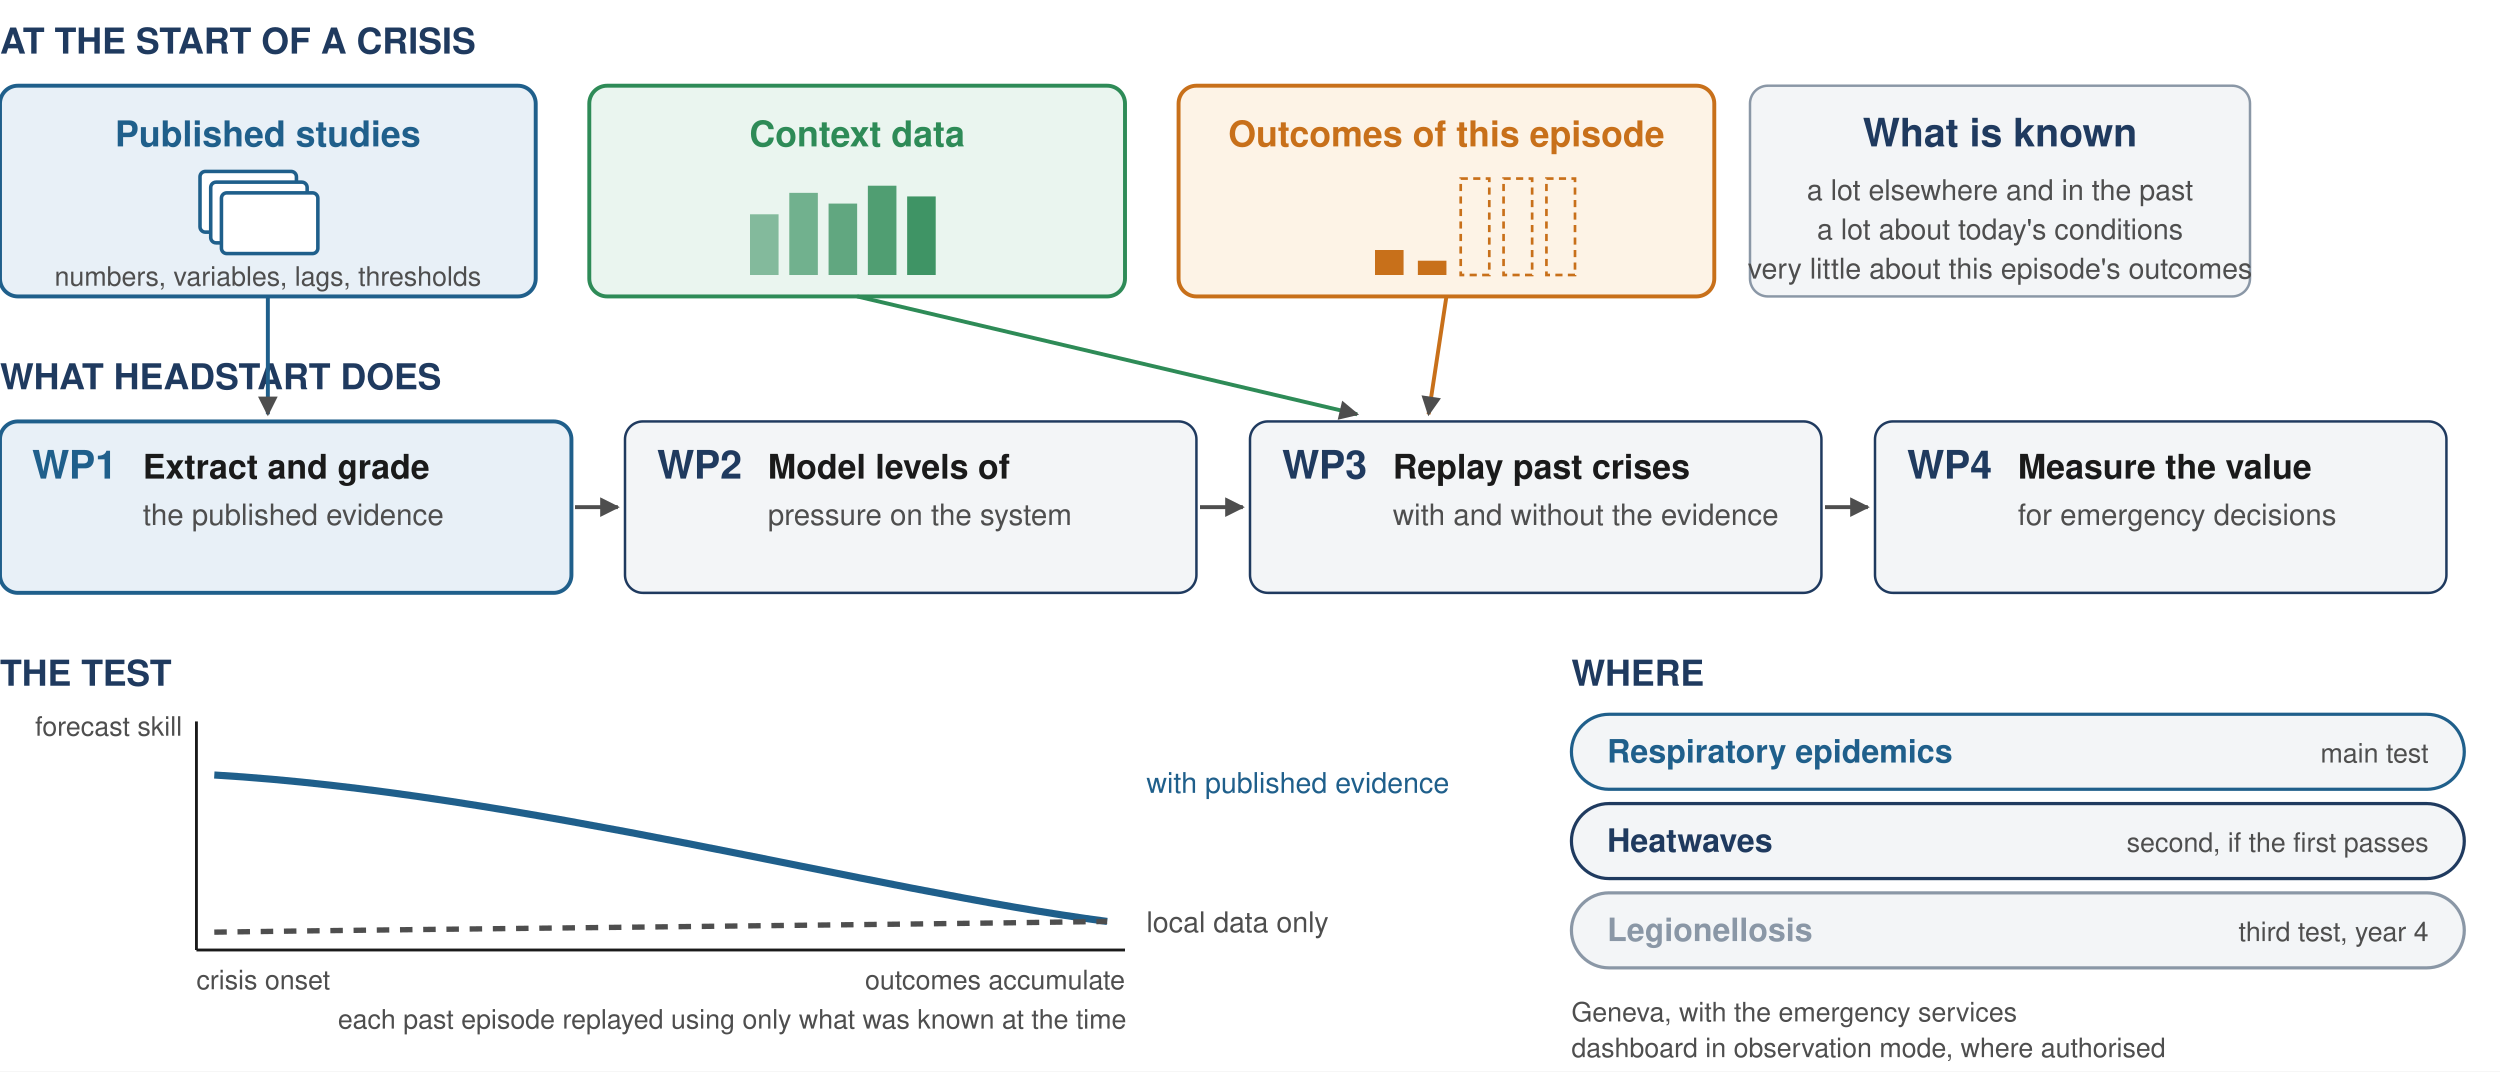
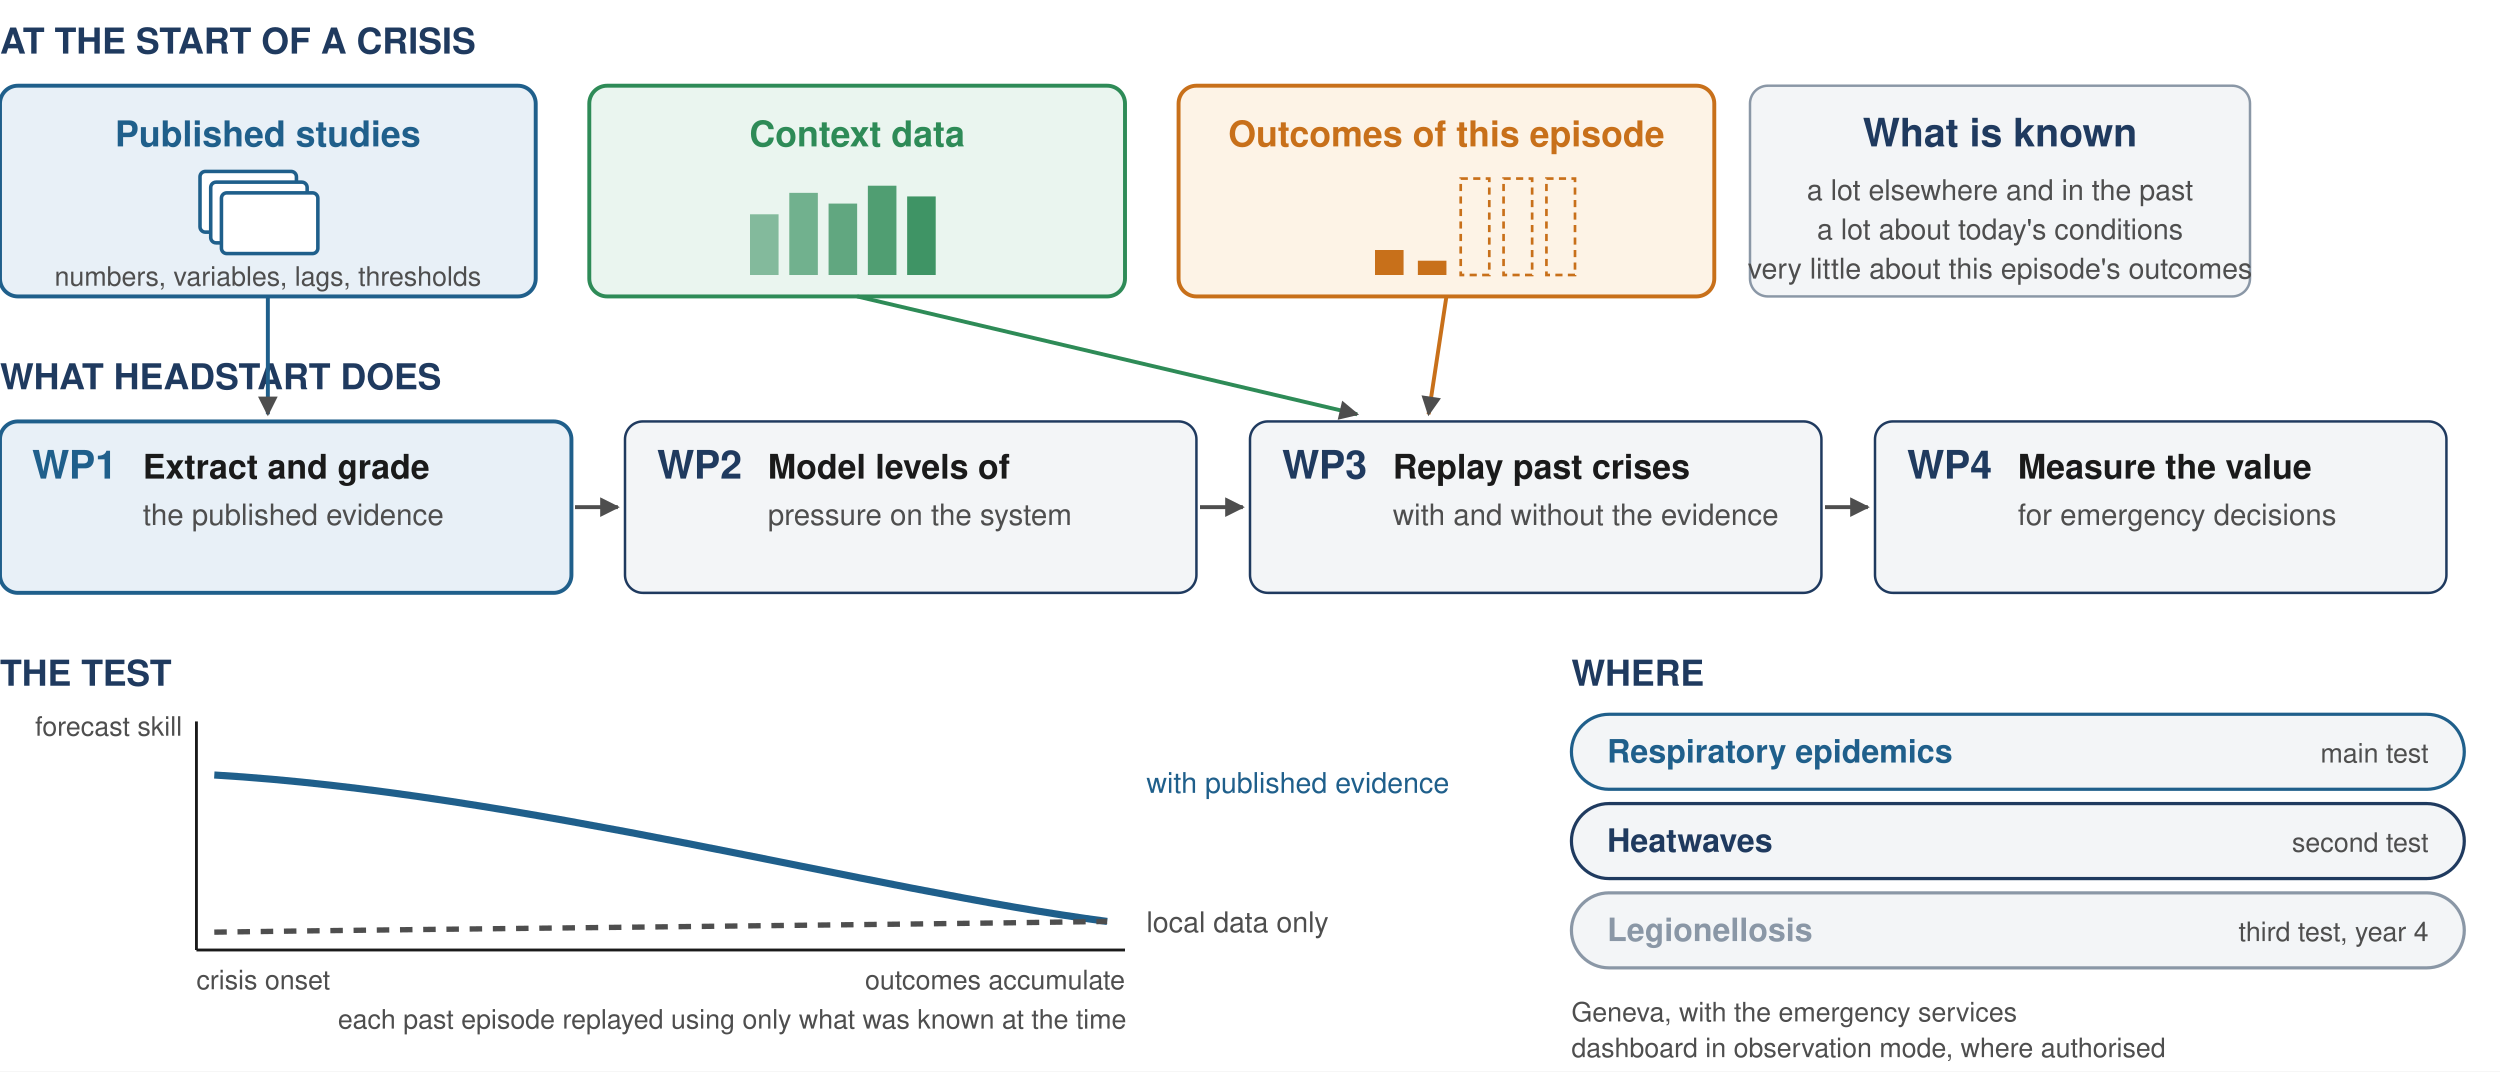
<svg xmlns="http://www.w3.org/2000/svg" width="1400" height="600" viewBox="0 0 1400 600">
  <defs>
    <marker id="a" viewBox="0 0 10 10" refX="9" refY="5" markerWidth="5" markerHeight="5" orient="auto-start-reverse">
      <path d="M 0 0 L 10 5 L 0 10 z" fill="#4e4e4e" />
    </marker>
  </defs>
  <rect width="1400" height="600" fill="white" />
  <text x="0" y="30" font-family="Helvetica, Arial, sans-serif" font-size="20" fill="#1f3a5f" text-anchor="start" font-weight="bold" font-style="normal">AT THE START OF A CRISIS</text>
  <rect x="0" y="48" width="300" height="118" rx="10" fill="#e8f0f7" stroke="#1f5f8b" stroke-width="2.2" />
  <text x="150" y="82" font-family="Helvetica, Arial, sans-serif" font-size="20" fill="#1f5f8b" text-anchor="middle" font-weight="bold" font-style="normal">Published studies</text>
  <rect x="330" y="48" width="300" height="118" rx="10" fill="#eaf5ef" stroke="#2e8b57" stroke-width="2.2" />
  <text x="480" y="82" font-family="Helvetica, Arial, sans-serif" font-size="20" fill="#2e8b57" text-anchor="middle" font-weight="bold" font-style="normal">Context data</text>
  <rect x="660" y="48" width="300" height="118" rx="10" fill="#fdf3e6" stroke="#c8701a" stroke-width="2.2" />
  <text x="810" y="82" font-family="Helvetica, Arial, sans-serif" font-size="20" fill="#c8701a" text-anchor="middle" font-weight="bold" font-style="normal">Outcomes of this episode</text>
  <rect x="112" y="96" width="54" height="34" rx="3" fill="white" stroke="#1f5f8b" stroke-width="2" />
  <rect x="118" y="102" width="54" height="34" rx="3" fill="white" stroke="#1f5f8b" stroke-width="2" />
  <rect x="124" y="108" width="54" height="34" rx="3" fill="white" stroke="#1f5f8b" stroke-width="2" />
  <rect x="420" y="120" width="16" height="34" fill="#2e8b57" opacity="0.55" />
  <rect x="442" y="108" width="16" height="46" fill="#2e8b57" opacity="0.64" />
  <rect x="464" y="114" width="16" height="40" fill="#2e8b57" opacity="0.73" />
  <rect x="486" y="104" width="16" height="50" fill="#2e8b57" opacity="0.82" />
  <rect x="508" y="110" width="16" height="44" fill="#2e8b57" opacity="0.91" />
  <rect x="770" y="140" width="16" height="14" fill="#c8701a" />
  <rect x="794" y="146" width="16" height="8" fill="#c8701a" />
  <rect x="818" y="100" width="16" height="54" fill="none" stroke="#c8701a" stroke-dasharray="4,3" stroke-width="1.5" />
  <rect x="842" y="100" width="16" height="54" fill="none" stroke="#c8701a" stroke-dasharray="4,3" stroke-width="1.5" />
  <rect x="866" y="100" width="16" height="54" fill="none" stroke="#c8701a" stroke-dasharray="4,3" stroke-width="1.5" />
  <text x="150" y="160" font-family="Helvetica, Arial, sans-serif" font-size="15" fill="#4e4e4e" text-anchor="middle" font-weight="normal" font-style="normal">numbers, variables, lags, thresholds</text>
  <rect x="980" y="48" width="280" height="118" rx="10" fill="#f3f5f7" stroke="#8a97a6" stroke-width="1.4" />
  <text x="1120" y="82" font-family="Helvetica, Arial, sans-serif" font-size="22" fill="#1f3a5f" text-anchor="middle" font-weight="bold" font-style="normal">What is known</text>
  <text x="1120" y="112" font-family="Helvetica, Arial, sans-serif" font-size="16" fill="#4e4e4e" text-anchor="middle" font-weight="normal" font-style="normal">a lot elsewhere and in the past</text>
  <text x="1120" y="134" font-family="Helvetica, Arial, sans-serif" font-size="16" fill="#4e4e4e" text-anchor="middle" font-weight="normal" font-style="normal">a lot about today's conditions</text>
  <text x="1120" y="156" font-family="Helvetica, Arial, sans-serif" font-size="16" fill="#4e4e4e" text-anchor="middle" font-weight="normal" font-style="normal">very little about this episode's outcomes</text>
  <text x="0" y="218" font-family="Helvetica, Arial, sans-serif" font-size="20" fill="#1f3a5f" text-anchor="start" font-weight="bold" font-style="normal">WHAT HEADSTART DOES</text>
  <rect x="0" y="236" width="320" height="96" rx="10" fill="#e8f0f7" stroke="#1f5f8b" stroke-width="2.2" />
  <text x="18" y="268" font-family="Helvetica, Arial, sans-serif" font-size="22" fill="#1f5f8b" text-anchor="start" font-weight="bold" font-style="normal">WP1</text>
  <text x="80" y="268" font-family="Helvetica, Arial, sans-serif" font-size="19" fill="#1a1a1a" text-anchor="start" font-weight="bold" font-style="normal">Extract and grade</text>
  <text x="80" y="294" font-family="Helvetica, Arial, sans-serif" font-size="16.5" fill="#4e4e4e" text-anchor="start" font-weight="normal" font-style="normal">the published evidence</text>
  <line x1="322" y1="284" x2="346" y2="284" stroke="#4e4e4e" stroke-width="2.2" marker-end="url(#a)" />
  <rect x="350" y="236" width="320" height="96" rx="10" fill="#f3f5f7" stroke="#1f3a5f" stroke-width="1.4" />
  <text x="368" y="268" font-family="Helvetica, Arial, sans-serif" font-size="22" fill="#1f3a5f" text-anchor="start" font-weight="bold" font-style="normal">WP2</text>
  <text x="430" y="268" font-family="Helvetica, Arial, sans-serif" font-size="19" fill="#1a1a1a" text-anchor="start" font-weight="bold" font-style="normal">Model levels of</text>
  <text x="430" y="294" font-family="Helvetica, Arial, sans-serif" font-size="16.5" fill="#4e4e4e" text-anchor="start" font-weight="normal" font-style="normal">pressure on the system</text>
  <line x1="672" y1="284" x2="696" y2="284" stroke="#4e4e4e" stroke-width="2.2" marker-end="url(#a)" />
  <rect x="700" y="236" width="320" height="96" rx="10" fill="#f3f5f7" stroke="#1f3a5f" stroke-width="1.4" />
  <text x="718" y="268" font-family="Helvetica, Arial, sans-serif" font-size="22" fill="#1f3a5f" text-anchor="start" font-weight="bold" font-style="normal">WP3</text>
  <text x="780" y="268" font-family="Helvetica, Arial, sans-serif" font-size="19" fill="#1a1a1a" text-anchor="start" font-weight="bold" font-style="normal">Replay past crises</text>
  <text x="780" y="294" font-family="Helvetica, Arial, sans-serif" font-size="16.5" fill="#4e4e4e" text-anchor="start" font-weight="normal" font-style="normal">with and without the evidence</text>
  <line x1="1022" y1="284" x2="1046" y2="284" stroke="#4e4e4e" stroke-width="2.2" marker-end="url(#a)" />
  <rect x="1050" y="236" width="320" height="96" rx="10" fill="#f3f5f7" stroke="#1f3a5f" stroke-width="1.4" />
  <text x="1068" y="268" font-family="Helvetica, Arial, sans-serif" font-size="22" fill="#1f3a5f" text-anchor="start" font-weight="bold" font-style="normal">WP4</text>
  <text x="1130" y="268" font-family="Helvetica, Arial, sans-serif" font-size="19" fill="#1a1a1a" text-anchor="start" font-weight="bold" font-style="normal">Measure the value</text>
  <text x="1130" y="294" font-family="Helvetica, Arial, sans-serif" font-size="16.5" fill="#4e4e4e" text-anchor="start" font-weight="normal" font-style="normal">for emergency decisions</text>
  <line x1="150" y1="166" x2="150" y2="232" stroke="#1f5f8b" stroke-width="2.2" marker-end="url(#a)" />
  <line x1="480" y1="166" x2="760" y2="232" stroke="#2e8b57" stroke-width="2.2" marker-end="url(#a)" />
  <line x1="810" y1="166" x2="800" y2="232" stroke="#c8701a" stroke-width="2.2" marker-end="url(#a)" />
  <text x="0" y="384" font-family="Helvetica, Arial, sans-serif" font-size="20" fill="#1f3a5f" text-anchor="start" font-weight="bold" font-style="normal">THE TEST</text>
  <rect x="110" y="404" width="520" height="128" fill="white" stroke="none" />
  <line x1="110" y1="532" x2="630" y2="532" stroke="#1a1a1a" stroke-width="1.6" />
  <line x1="110" y1="404" x2="110" y2="532" stroke="#1a1a1a" stroke-width="1.6" />
  <path d="M 120 434 C 290 444 490 499 620 516" fill="none" stroke="#1f5f8b" stroke-width="4" />
  <path d="M 120 522 C 260 520 490 518 620 516" fill="none" stroke="#4e4e4e" stroke-width="3" stroke-dasharray="7,6" />
  <text x="642" y="444" font-family="Helvetica, Arial, sans-serif" font-size="16" fill="#1f5f8b" text-anchor="start" font-weight="normal" font-style="normal">with published evidence</text>
  <text x="642" y="522" font-family="Helvetica, Arial, sans-serif" font-size="16" fill="#4e4e4e" text-anchor="start" font-weight="normal" font-style="normal">local data only</text>
  <text x="102" y="412" font-family="Helvetica, Arial, sans-serif" font-size="15" fill="#4e4e4e" text-anchor="end" font-weight="normal" font-style="normal">forecast skill</text>
  <text x="110" y="554" font-family="Helvetica, Arial, sans-serif" font-size="15" fill="#4e4e4e" text-anchor="start" font-weight="normal" font-style="normal">crisis onset</text>
  <text x="630" y="554" font-family="Helvetica, Arial, sans-serif" font-size="15" fill="#4e4e4e" text-anchor="end" font-weight="normal" font-style="normal">outcomes accumulate</text>
  <text x="410" y="576" font-family="Helvetica, Arial, sans-serif" font-size="15" fill="#4e4e4e" text-anchor="middle" font-weight="normal" font-style="normal">each past episode replayed using only what was known at the time</text>
  <text x="880" y="384" font-family="Helvetica, Arial, sans-serif" font-size="20" fill="#1f3a5f" text-anchor="start" font-weight="bold" font-style="normal">WHERE</text>
  <rect x="880" y="400" width="500" height="42" rx="21" fill="#f3f5f7" stroke="#1f5f8b" stroke-width="1.8" />
  <text x="900" y="427" font-family="Helvetica, Arial, sans-serif" font-size="18" fill="#1f5f8b" text-anchor="start" font-weight="bold" font-style="normal">Respiratory epidemics</text>
  <text x="1360" y="427" font-family="Helvetica, Arial, sans-serif" font-size="15" fill="#4e4e4e" text-anchor="end" font-weight="normal" font-style="normal">main test</text>
  <rect x="880" y="450" width="500" height="42" rx="21" fill="#f3f5f7" stroke="#1f3a5f" stroke-width="1.8" />
  <text x="900" y="477" font-family="Helvetica, Arial, sans-serif" font-size="18" fill="#1f3a5f" text-anchor="start" font-weight="bold" font-style="normal">Heatwaves</text>
-   <text x="1360" y="477" font-family="Helvetica, Arial, sans-serif" font-size="15" fill="#4e4e4e" text-anchor="end" font-weight="normal" font-style="normal">second, if the first passes</text>
+   <text x="1360" y="477" font-family="Helvetica, Arial, sans-serif" font-size="15" fill="#4e4e4e" text-anchor="end" font-weight="normal" font-style="normal">second test</text>
  <rect x="880" y="500" width="500" height="42" rx="21" fill="#f3f5f7" stroke="#8a97a6" stroke-width="1.8" />
  <text x="900" y="527" font-family="Helvetica, Arial, sans-serif" font-size="18" fill="#8a97a6" text-anchor="start" font-weight="bold" font-style="normal">Legionellosis</text>
  <text x="1360" y="527" font-family="Helvetica, Arial, sans-serif" font-size="15" fill="#4e4e4e" text-anchor="end" font-weight="normal" font-style="normal">third test, year 4</text>
  <text x="880" y="572" font-family="Helvetica, Arial, sans-serif" font-size="15" fill="#4e4e4e" text-anchor="start" font-weight="normal" font-style="normal">Geneva, with the emergency services</text>
  <text x="880" y="592" font-family="Helvetica, Arial, sans-serif" font-size="15" fill="#4e4e4e" text-anchor="start" font-weight="normal" font-style="normal">dashboard in observation mode, where authorised</text>
</svg>
